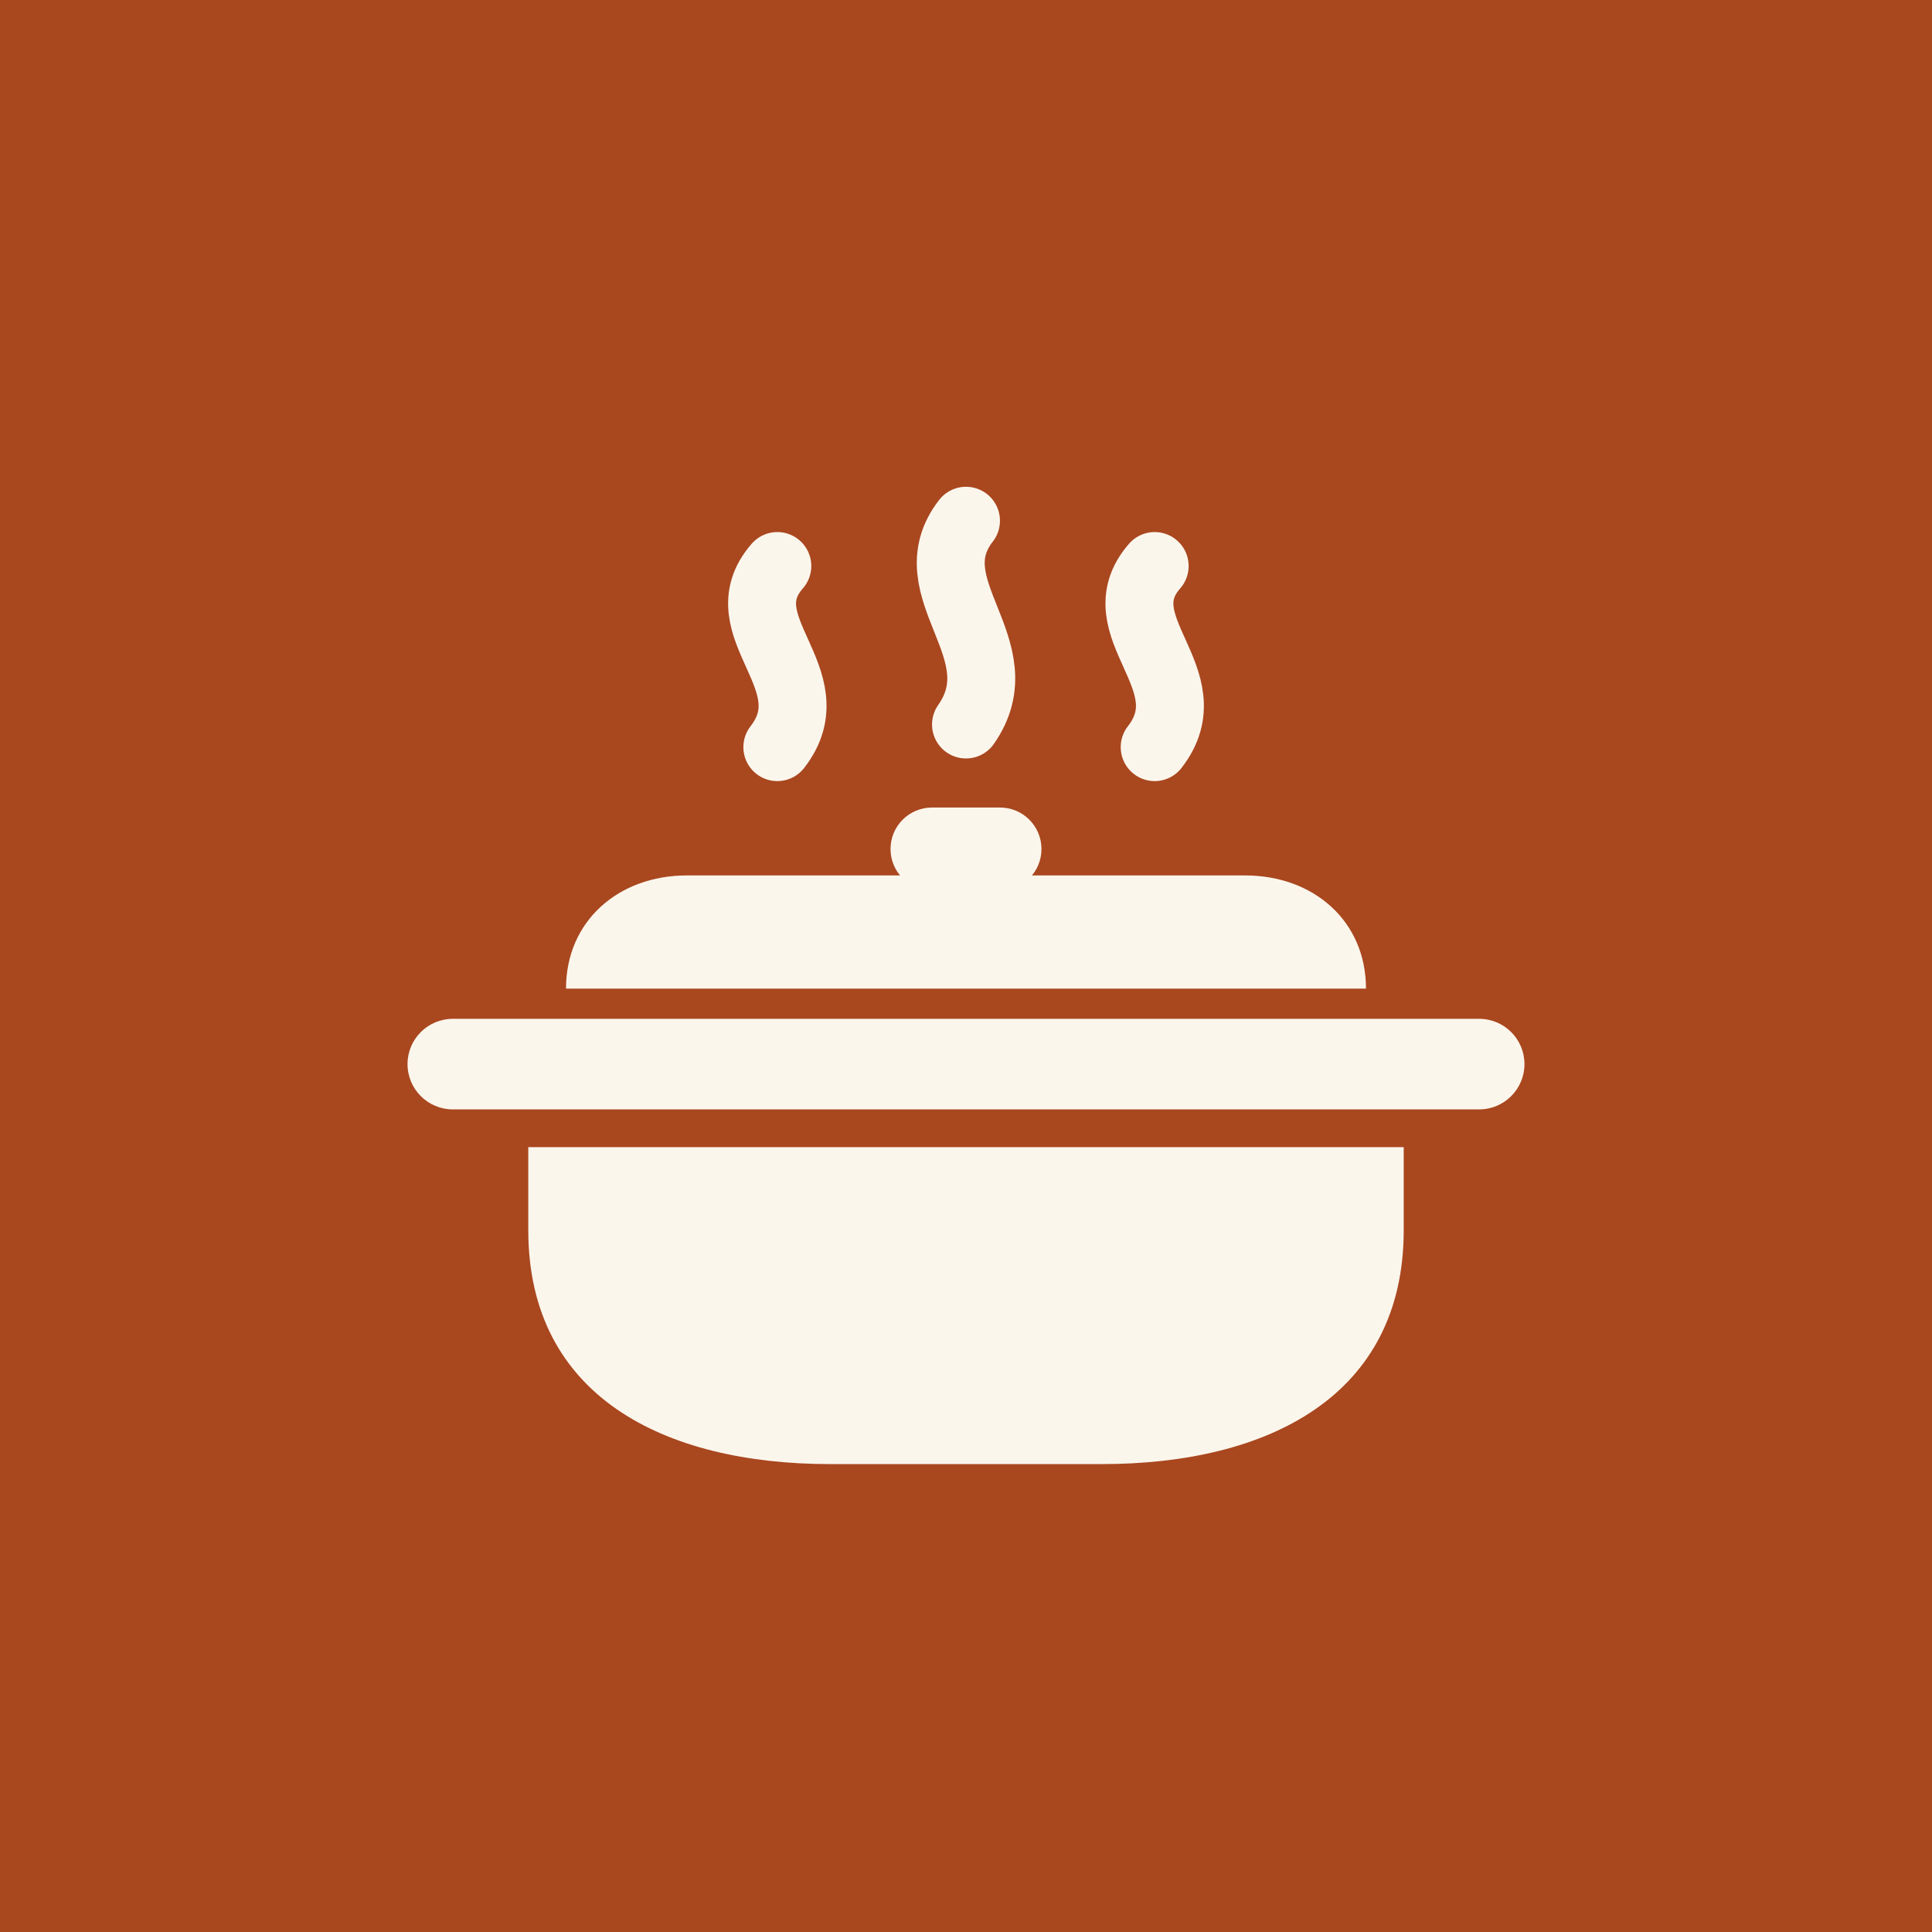
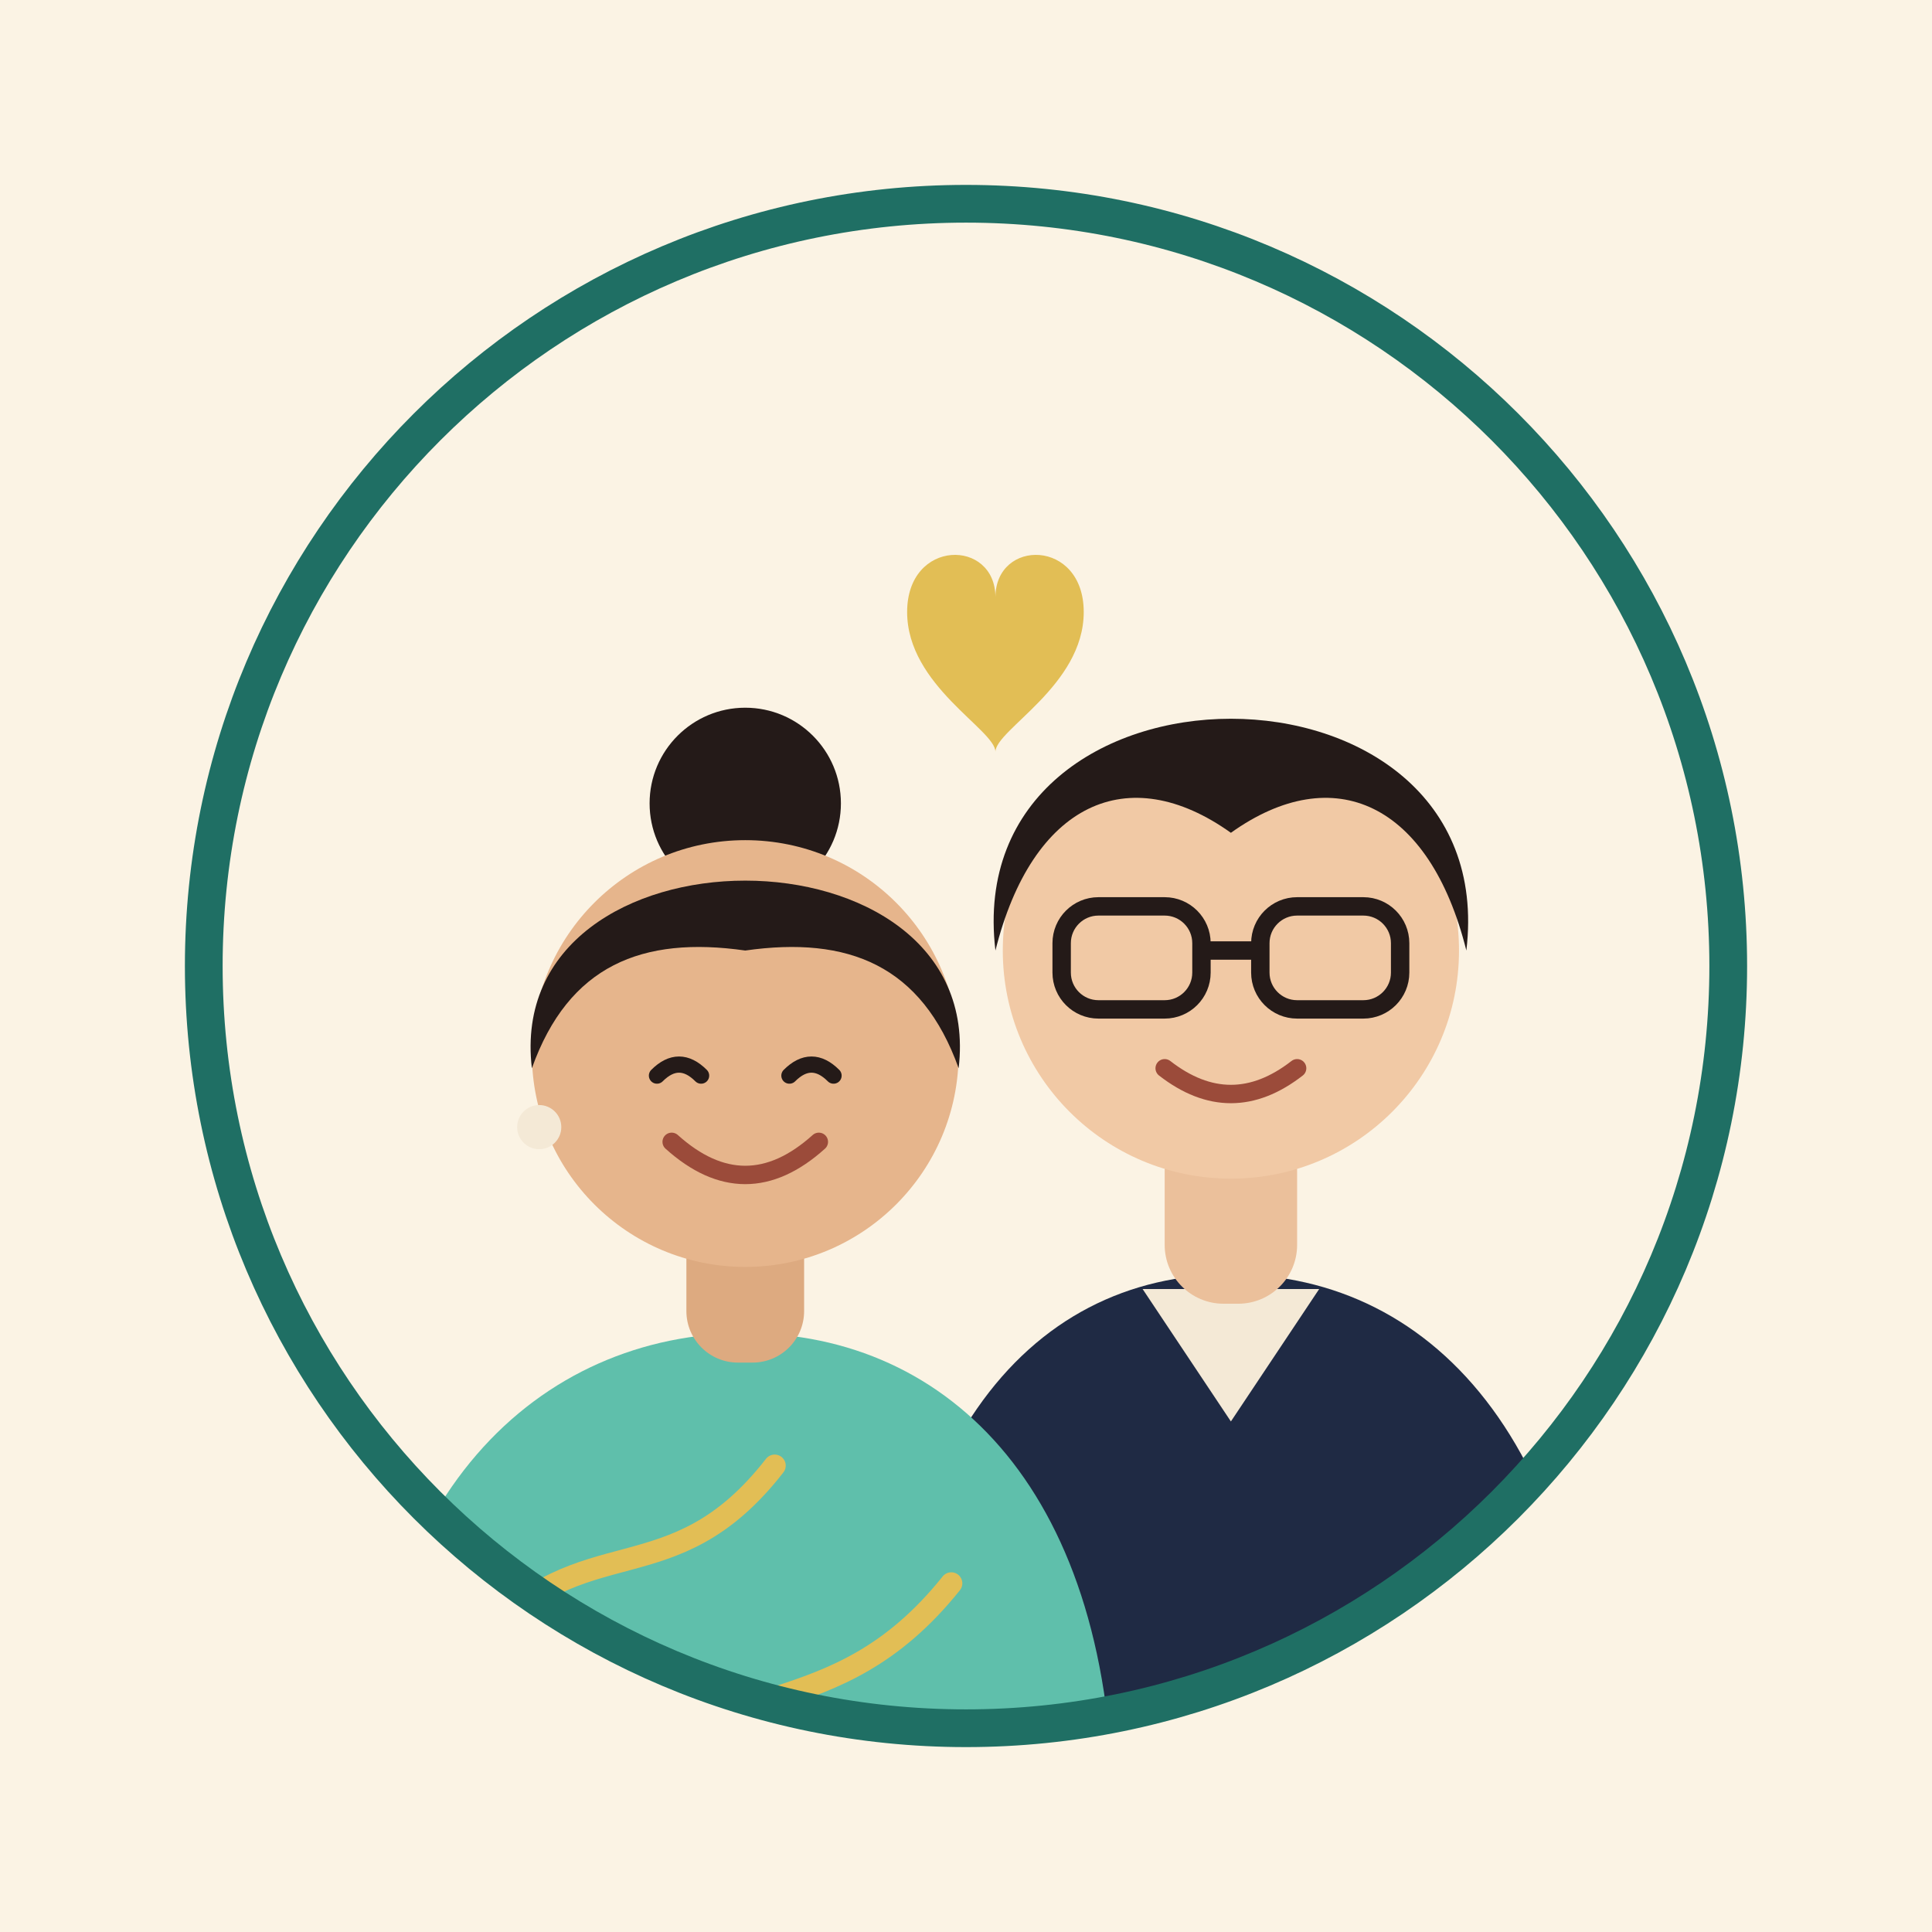
<svg xmlns="http://www.w3.org/2000/svg" viewBox="0 0 512 512">
-   <rect width="512" height="512" fill="#A9471F" />
-   <g fill="none" stroke="#FBF6EC" stroke-width="18" stroke-linecap="round">
-     <path d="M206 150c-14 16 14 30 0 48" />
-     <path d="M256 138c-14 18 14 34 0 54" />
-     <path d="M306 150c-14 16 14 30 0 48" />
+   <defs>
+     <clipPath id="frame">
+       <circle cx="256" cy="256" r="199" />
+     </clipPath>
+   </defs>
+   <rect width="512" height="512" fill="#FBF3E4" />
+   <g clip-path="url(#frame)">
+     <g transform="translate(61 92) scale(1.95)">
+       <path d="M88 200C88 150 108 126 136 126C164 126 186 150 186 200Z" fill="#1F2A44" />
+       <path d="M124 128L136 146L148 128Z" fill="#F4E9D6" />
+       <rect x="127" y="104" width="18" height="26" rx="8" fill="#EBC09B" />
+       <circle cx="136" cy="82" r="31" fill="#F1C9A5" />
+       <path d="M104 82C99 40 173 40 168 82C163 62 150 56 136 66C122 56 109 62 104 82Z" fill="#241A18" />
+       <rect x="113" y="76" width="19" height="14" rx="5" fill="none" stroke="#241A18" stroke-width="2.5" />
+       <rect x="140" y="76" width="19" height="14" rx="5" fill="none" stroke="#241A18" stroke-width="2.5" />
+       <path d="M132 82L140 82" stroke="#241A18" stroke-width="2.5" />
+       <path d="M127 98Q136 105 145 98" fill="none" stroke="#9B4B3A" stroke-width="2.5" stroke-linecap="round" />
+       <path d="M18 200C18 156 42 134 70 134C98 134 120 156 120 200Z" fill="#5FBFAB" />
+       <path d="M34 176C48 160 60 170 74 152M52 196C66 180 82 188 98 168" fill="none" stroke="#E2BE55" stroke-width="3" stroke-linecap="round" />
+       <rect x="62" y="116" width="16" height="22" rx="7" fill="#DDAA80" />
+       <circle cx="70" cy="62" r="13" fill="#241A18" />
+       <circle cx="70" cy="96" r="29" fill="#E6B58C" />
+       <path d="M41 98C37 64 103 64 99 98C94 84 84 80 70 82C56 80 46 84 41 98Z" fill="#241A18" />
+       <path d="M58 99Q61 96 64 99M76 99Q79 96 82 99" fill="none" stroke="#241A18" stroke-width="2.2" stroke-linecap="round" />
+       <path d="M60 108Q70 117 80 108" fill="none" stroke="#9B4B3A" stroke-width="2.5" stroke-linecap="round" />
+       <circle cx="42" cy="106" r="3" fill="#F4E9D6" />
+       <path d="M92 36C92 26 104 26 104 34C104 26 116 26 116 36C116 46 104 52 104 55C104 52 92 46 92 36Z" fill="#E2BE55" />
+     </g>
  </g>
-   <g fill="#FBF6EC">
-     <rect x="236" y="214" width="40" height="22" rx="11" />
-     <path d="M150 262c0-18 14-30 32-30h148c18 0 32 12 32 30z" />
-     <rect x="108" y="270" width="296" height="24" rx="12" />
-     <path d="M140 304h232v22c0 44-36 62-80 62h-72c-44 0-80-18-80-62z" />
-   </g>
+   <circle cx="256" cy="256" r="202" fill="none" stroke="#1F6F64" stroke-width="10" />
</svg>
